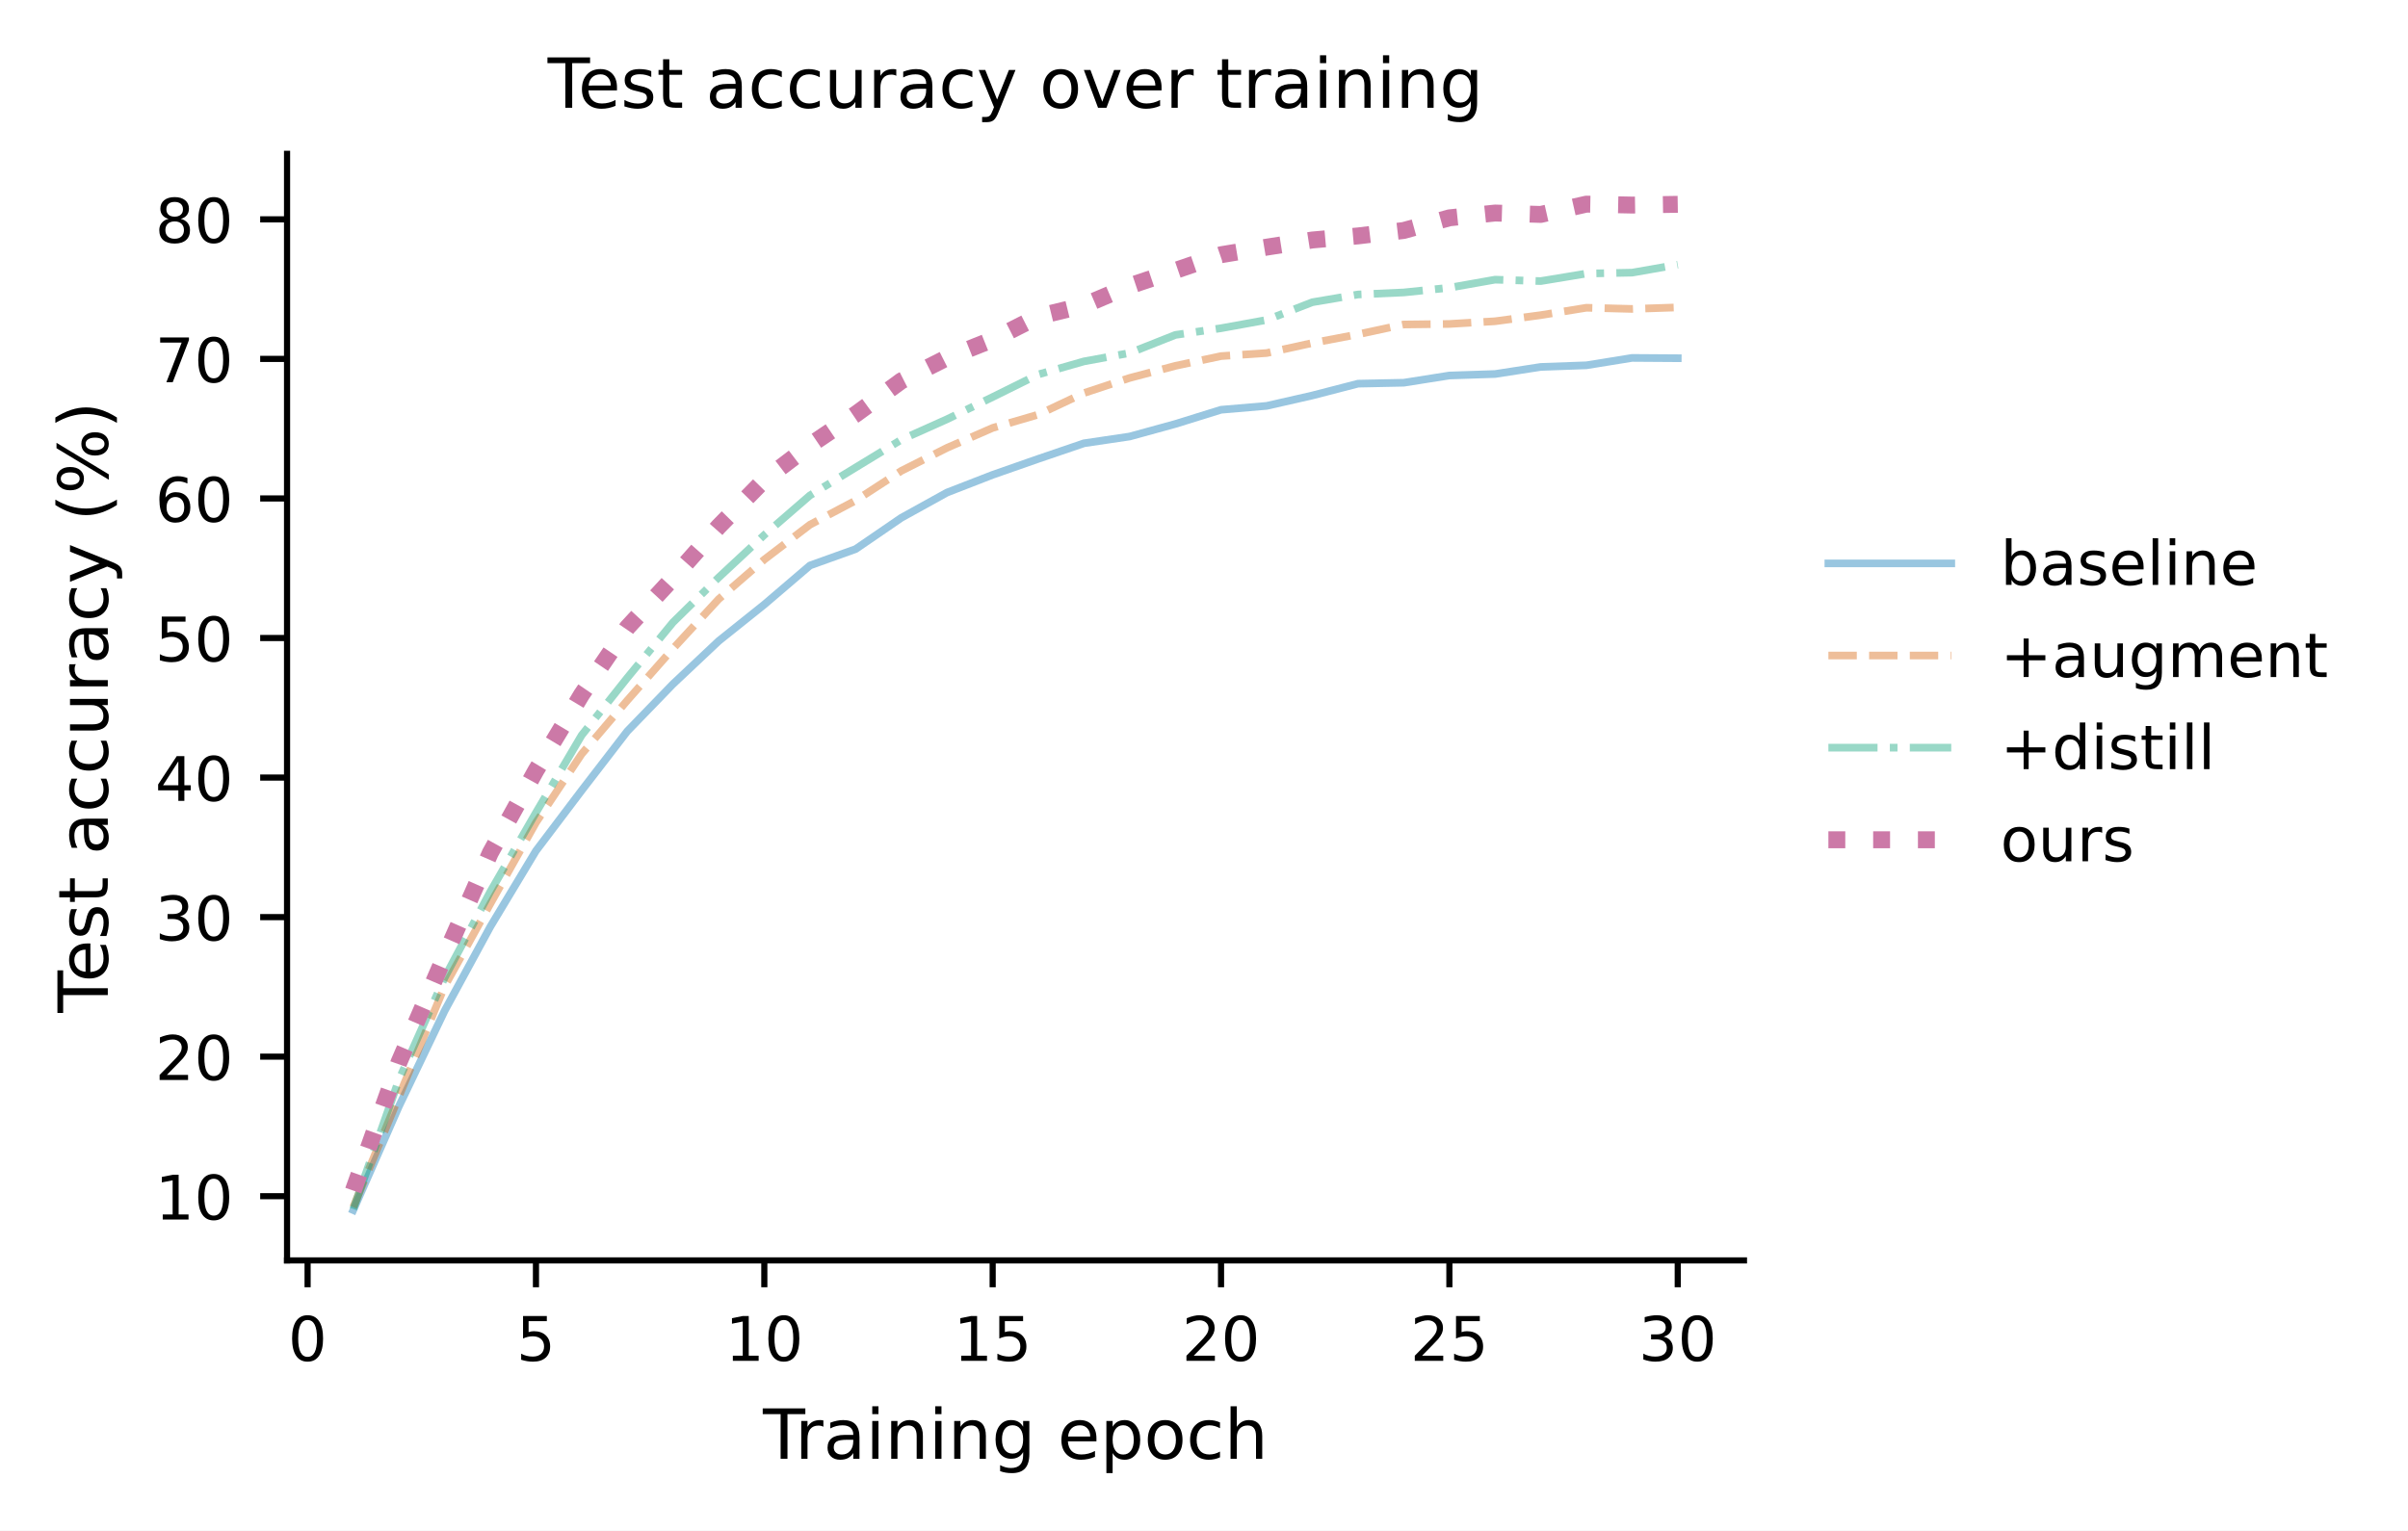
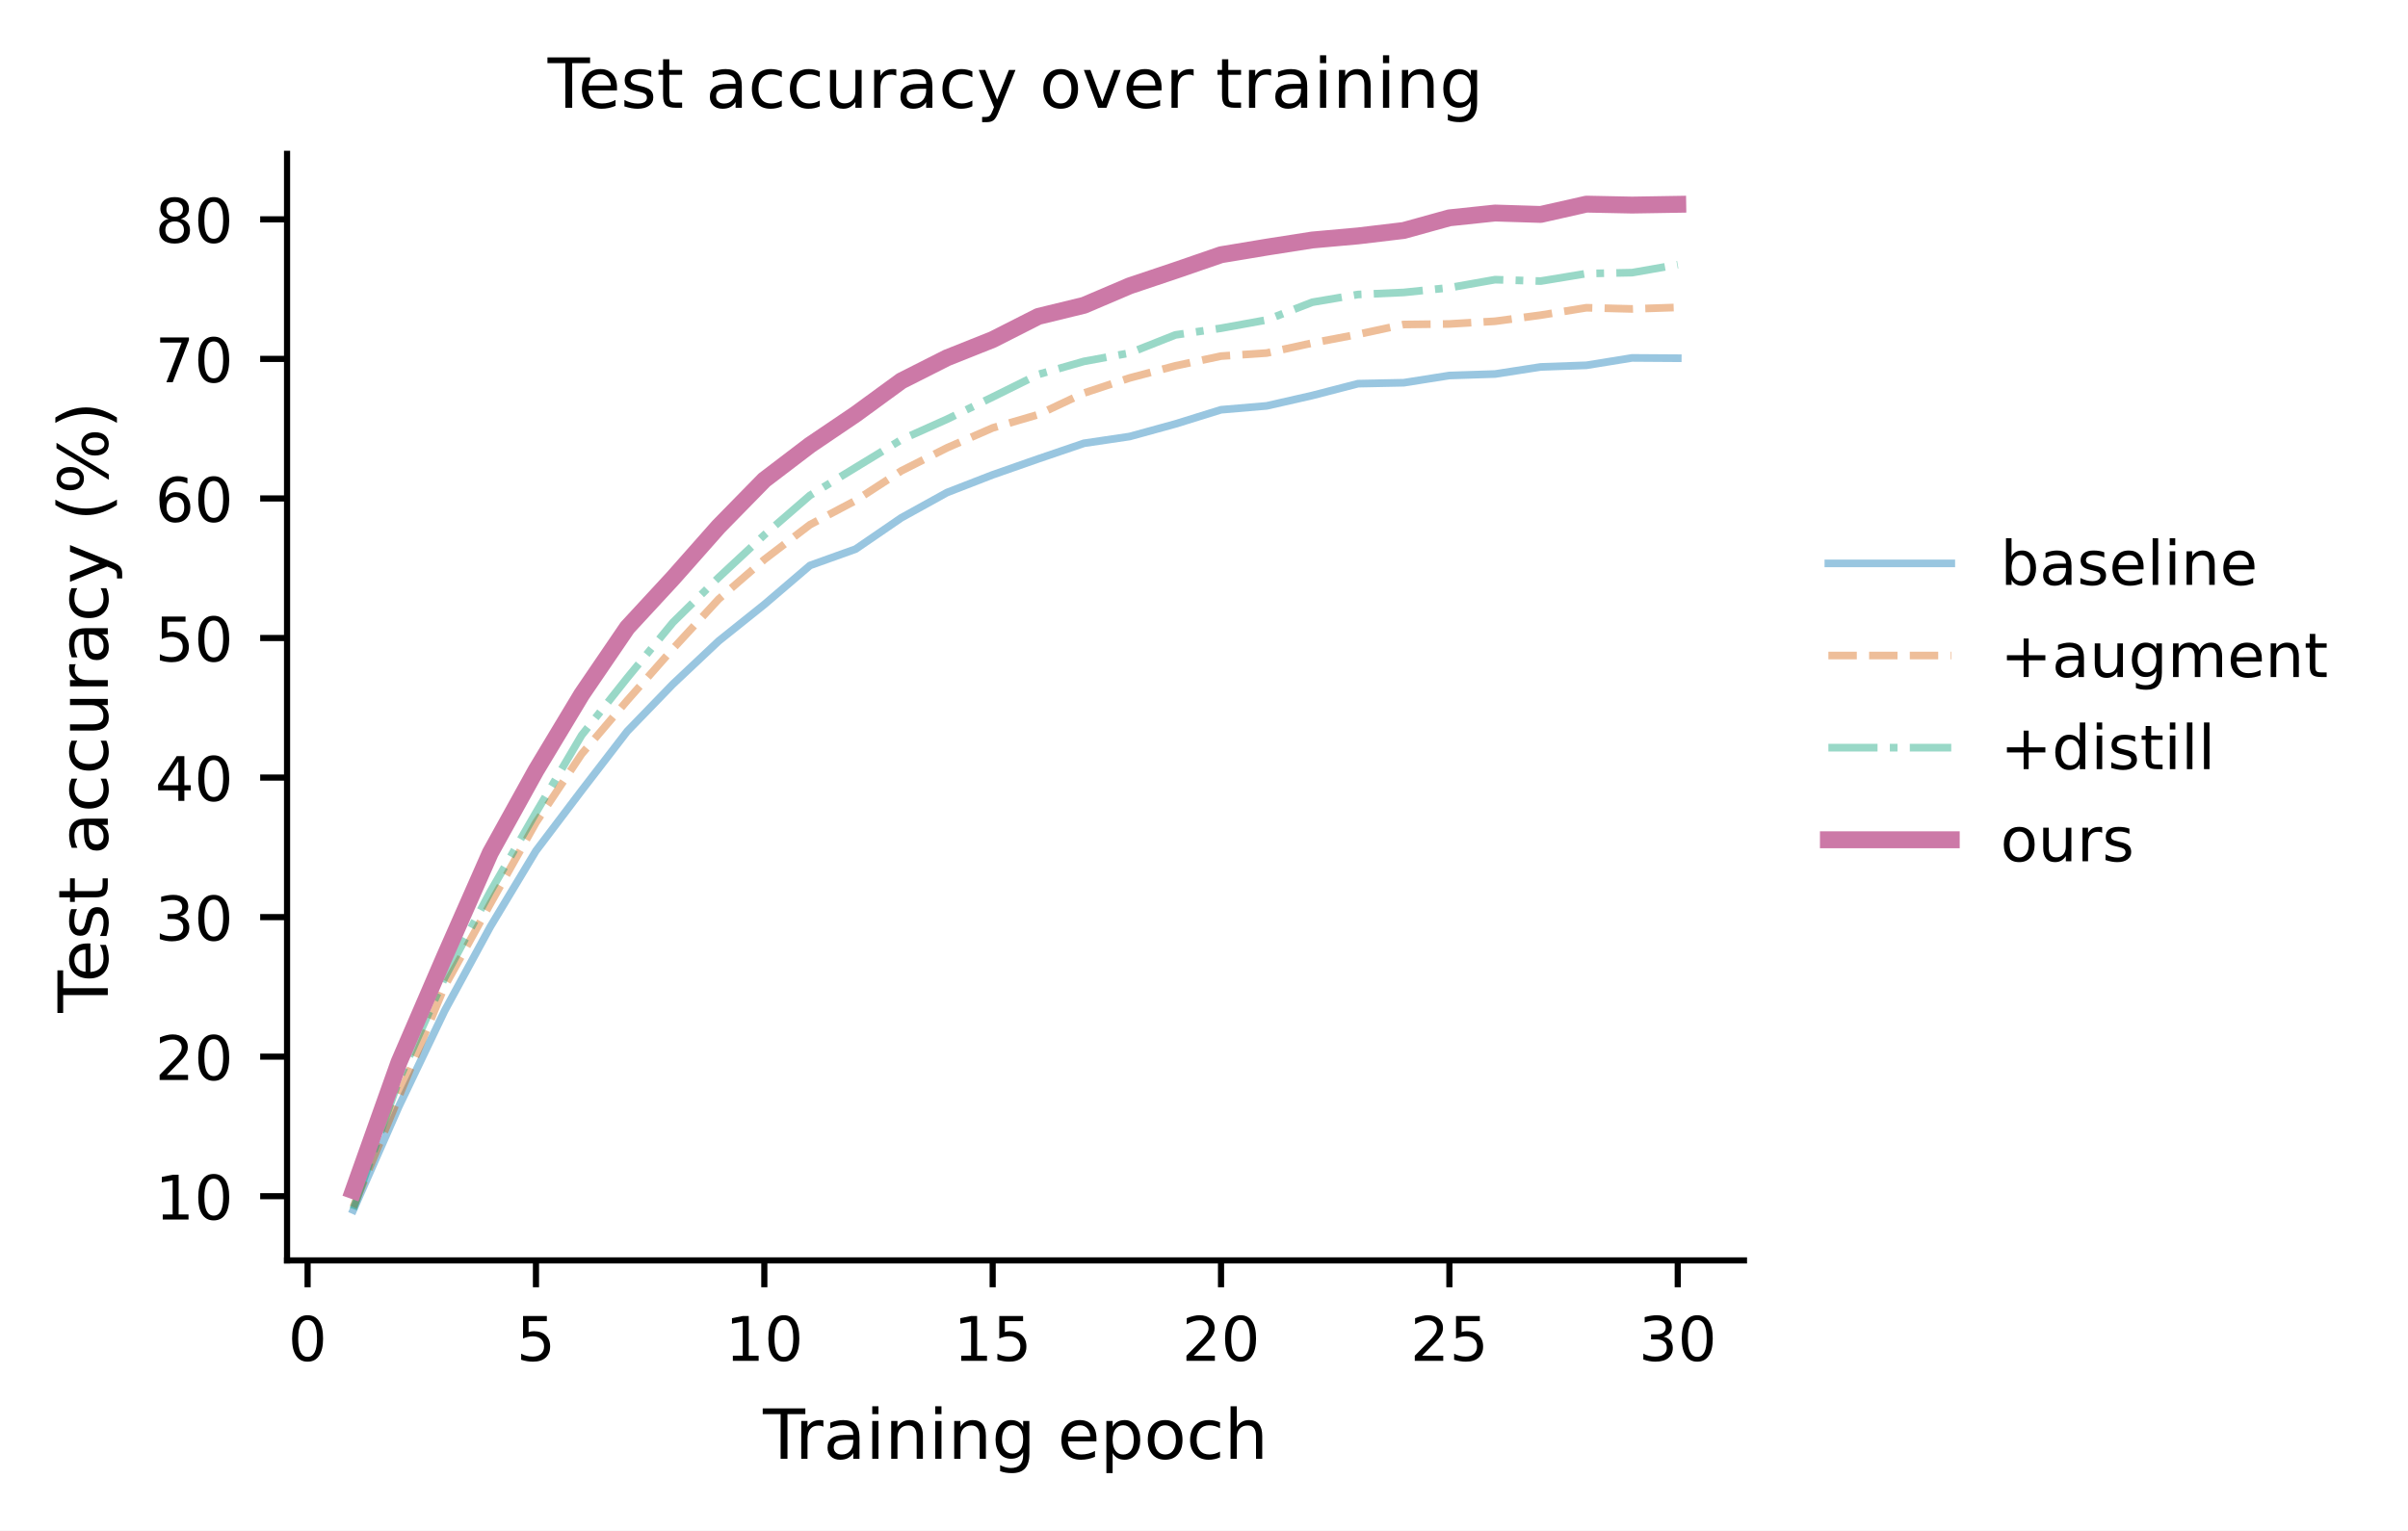
<svg xmlns="http://www.w3.org/2000/svg" xmlns:xlink="http://www.w3.org/1999/xlink" width="313.571pt" height="199.383pt" viewBox="0 0 313.571 199.383" version="1.1">
  <defs>
    <style type="text/css">*{stroke-linejoin: round; stroke-linecap: butt}</style>
  </defs>
  <g id="figure_1">
    <g id="patch_1">
      <path d="M 0 199.383  L 313.571 199.383  L 313.571 -0  L 0 -0  z " style="fill: #ffffff" />
    </g>
    <g id="axes_1">
      <g id="patch_2">
        <path d="M 37.38 164.183  L 227.1 164.183  L 227.1 20.039  L 37.38 20.039  z " style="fill: #ffffff" />
      </g>
      <g id="line2d_1">
-         <path d="M 46.004 157.631  L 51.951 144.104  L 57.898 131.67  L 63.846 120.719  L 69.793 110.835  L 75.74 102.973  L 81.688 95.25  L 87.635 89.107  L 93.582 83.504  L 99.53 78.743  L 105.477 73.658  L 111.424 71.524  L 117.372 67.448  L 123.319 64.159  L 129.266 61.849  L 135.214 59.768  L 141.161 57.741  L 147.108 56.859  L 153.056 55.225  L 159.003 53.375  L 164.95 52.869  L 170.898 51.515  L 176.845 49.976  L 182.792 49.855  L 188.74 48.914  L 194.687 48.719  L 200.634 47.798  L 206.582 47.584  L 212.529 46.622  L 218.476 46.662  " clip-path="url(#p2f3f225b5d)" style="fill: none; stroke: #0072b2; stroke-opacity: 0.4; stroke-linecap: square" />
+         <path d="M 46.004 157.631  L 51.951 144.104  L 57.898 131.67  L 63.846 120.719  L 69.793 110.835  L 75.74 102.973  L 81.688 95.25  L 87.635 89.107  L 93.582 83.504  L 99.53 78.743  L 105.477 73.658  L 111.424 71.524  L 117.372 67.448  L 123.319 64.159  L 129.266 61.849  L 135.214 59.768  L 141.161 57.741  L 147.108 56.859  L 153.056 55.225  L 159.003 53.375  L 164.95 52.869  L 170.898 51.515  L 176.845 49.976  L 182.792 49.855  L 188.74 48.914  L 194.687 48.719  L 200.634 47.798  L 206.582 47.584  L 212.529 46.622  L 218.476 46.662  " clip-path="url(#pb0c029ab58)" style="fill: none; stroke: #0072b2; stroke-opacity: 0.4; stroke-linecap: square" />
      </g>
      <g id="line2d_2">
-         <path d="M 46.004 157.246  L 51.951 142.815  L 57.898 128.487  L 63.846 117.73  L 69.793 107.149  L 75.74 98.221  L 81.688 91.235  L 87.635 84.5  L 93.582 78.045  L 99.53 72.886  L 105.477 68.344  L 111.424 65.196  L 117.372 61.334  L 123.319 58.336  L 129.266 55.738  L 135.214 54.003  L 141.161 51.198  L 147.108 49.231  L 153.056 47.657  L 159.003 46.386  L 164.95 45.987  L 170.898 44.681  L 176.845 43.549  L 182.792 42.27  L 188.74 42.199  L 194.687 41.846  L 200.634 41.051  L 206.582 40.087  L 212.529 40.24  L 218.476 40.043  " clip-path="url(#p2f3f225b5d)" style="fill: none; stroke-dasharray: 3.7,1.6; stroke-dashoffset: 0; stroke: #d55e00; stroke-opacity: 0.4" />
+         <path d="M 46.004 157.246  L 51.951 142.815  L 57.898 128.487  L 63.846 117.73  L 69.793 107.149  L 75.74 98.221  L 81.688 91.235  L 87.635 84.5  L 93.582 78.045  L 99.53 72.886  L 105.477 68.344  L 111.424 65.196  L 117.372 61.334  L 123.319 58.336  L 129.266 55.738  L 135.214 54.003  L 141.161 51.198  L 147.108 49.231  L 153.056 47.657  L 159.003 46.386  L 164.95 45.987  L 170.898 44.681  L 176.845 43.549  L 182.792 42.27  L 188.74 42.199  L 194.687 41.846  L 200.634 41.051  L 206.582 40.087  L 212.529 40.24  L 218.476 40.043  " clip-path="url(#pb0c029ab58)" style="fill: none; stroke-dasharray: 3.7,1.6; stroke-dashoffset: 0; stroke: #d55e00; stroke-opacity: 0.4" />
      </g>
      <g id="line2d_3">
-         <path d="M 46.004 157.492  L 51.951 140.643  L 57.898 127.349  L 63.846 116.157  L 69.793 105.856  L 75.74 95.779  L 81.688 88.294  L 87.635 81.07  L 93.582 75.224  L 99.53 69.68  L 105.477 64.526  L 111.424 60.896  L 117.372 57.273  L 123.319 54.61  L 129.266 51.716  L 135.214 48.773  L 141.161 47.072  L 147.108 45.984  L 153.056 43.628  L 159.003 42.755  L 164.95 41.676  L 170.898 39.367  L 176.845 38.361  L 182.792 38.096  L 188.74 37.481  L 194.687 36.429  L 200.634 36.615  L 206.582 35.634  L 212.529 35.515  L 218.476 34.475  " clip-path="url(#p2f3f225b5d)" style="fill: none; stroke-dasharray: 6.4,1.6,1,1.6; stroke-dashoffset: 0; stroke: #009e73; stroke-opacity: 0.4" />
+         <path d="M 46.004 157.492  L 51.951 140.643  L 57.898 127.349  L 63.846 116.157  L 69.793 105.856  L 75.74 95.779  L 81.688 88.294  L 87.635 81.07  L 93.582 75.224  L 99.53 69.68  L 105.477 64.526  L 111.424 60.896  L 117.372 57.273  L 123.319 54.61  L 129.266 51.716  L 135.214 48.773  L 141.161 47.072  L 147.108 45.984  L 153.056 43.628  L 159.003 42.755  L 164.95 41.676  L 170.898 39.367  L 176.845 38.361  L 182.792 38.096  L 188.74 37.481  L 194.687 36.429  L 200.634 36.615  L 206.582 35.634  L 212.529 35.515  L 218.476 34.475  " clip-path="url(#pb0c029ab58)" style="fill: none; stroke-dasharray: 6.4,1.6,1,1.6; stroke-dashoffset: 0; stroke: #009e73; stroke-opacity: 0.4" />
      </g>
      <g id="matplotlib.axis_1">
        <g id="xtick_1">
          <g id="line2d_4">
            <defs>
-               <path id="m86e538b2ad" d="M 0 0  L 0 3.5  " style="stroke: #000000; stroke-width: 0.8" />
-             </defs>
-             <g>
-               <use xlink:href="#m86e538b2ad" x="40.056" y="164.183" style="stroke: #000000; stroke-width: 0.8" />
+               <path id="me046f11b25" d="M 0 0  L 0 3.5  " style="stroke: #000000; stroke-width: 0.8" />
+             </defs>
+             <g>
+               <use xlink:href="#me046f11b25" x="40.056" y="164.183" style="stroke: #000000; stroke-width: 0.8" />
            </g>
          </g>
          <g id="text_1">
            <g transform="translate(37.5113 177.2607) scale(0.08 -0.08)">
              <defs>
                <path id="DejaVuSans-13" d="M 2034 4250  Q 1547 4250 1301 3770  Q 1056 3291 1056 2328  Q 1056 1369 1301 889  Q 1547 409 2034 409  Q 2525 409 2770 889  Q 3016 1369 3016 2328  Q 3016 3291 2770 3770  Q 2525 4250 2034 4250  z M 2034 4750  Q 2819 4750 3233 4129  Q 3647 3509 3647 2328  Q 3647 1150 3233 529  Q 2819 -91 2034 -91  Q 1250 -91 836 529  Q 422 1150 422 2328  Q 422 3509 836 4129  Q 1250 4750 2034 4750  z " transform="scale(0.015625)" />
              </defs>
              <use xlink:href="#DejaVuSans-13" />
            </g>
          </g>
        </g>
        <g id="xtick_2">
          <g id="line2d_5">
            <g>
-               <use xlink:href="#m86e538b2ad" x="69.793" y="164.183" style="stroke: #000000; stroke-width: 0.8" />
+               <use xlink:href="#me046f11b25" x="69.793" y="164.183" style="stroke: #000000; stroke-width: 0.8" />
            </g>
          </g>
          <g id="text_2">
            <g transform="translate(67.24798 177.2607) scale(0.08 -0.08)">
              <defs>
                <path id="DejaVuSans-18" d="M 691 4666  L 3169 4666  L 3169 4134  L 1269 4134  L 1269 2991  Q 1406 3038 1543 3061  Q 1681 3084 1819 3084  Q 2600 3084 3056 2656  Q 3513 2228 3513 1497  Q 3513 744 3044 326  Q 2575 -91 1722 -91  Q 1428 -91 1123 -41  Q 819 9 494 109  L 494 744  Q 775 591 1075 516  Q 1375 441 1709 441  Q 2250 441 2565 725  Q 2881 1009 2881 1497  Q 2881 1984 2565 2268  Q 2250 2553 1709 2553  Q 1456 2553 1204 2497  Q 953 2441 691 2322  L 691 4666  z " transform="scale(0.015625)" />
              </defs>
              <use xlink:href="#DejaVuSans-18" />
            </g>
          </g>
        </g>
        <g id="xtick_3">
          <g id="line2d_6">
            <g>
-               <use xlink:href="#m86e538b2ad" x="99.53" y="164.183" style="stroke: #000000; stroke-width: 0.8" />
+               <use xlink:href="#me046f11b25" x="99.53" y="164.183" style="stroke: #000000; stroke-width: 0.8" />
            </g>
          </g>
          <g id="text_3">
            <g transform="translate(94.43966 177.2607) scale(0.08 -0.08)">
              <defs>
                <path id="DejaVuSans-14" d="M 794 531  L 1825 531  L 1825 4091  L 703 3866  L 703 4441  L 1819 4666  L 2450 4666  L 2450 531  L 3481 531  L 3481 0  L 794 0  L 794 531  z " transform="scale(0.015625)" />
              </defs>
              <use xlink:href="#DejaVuSans-14" />
              <use xlink:href="#DejaVuSans-13" transform="translate(63.625 0)" />
            </g>
          </g>
        </g>
        <g id="xtick_4">
          <g id="line2d_7">
            <g>
-               <use xlink:href="#m86e538b2ad" x="129.266" y="164.183" style="stroke: #000000; stroke-width: 0.8" />
+               <use xlink:href="#me046f11b25" x="129.266" y="164.183" style="stroke: #000000; stroke-width: 0.8" />
            </g>
          </g>
          <g id="text_4">
            <g transform="translate(124.1763 177.2607) scale(0.08 -0.08)">
              <use xlink:href="#DejaVuSans-14" />
              <use xlink:href="#DejaVuSans-18" transform="translate(63.625 0)" />
            </g>
          </g>
        </g>
        <g id="xtick_5">
          <g id="line2d_8">
            <g>
-               <use xlink:href="#m86e538b2ad" x="159.003" y="164.183" style="stroke: #000000; stroke-width: 0.8" />
+               <use xlink:href="#me046f11b25" x="159.003" y="164.183" style="stroke: #000000; stroke-width: 0.8" />
            </g>
          </g>
          <g id="text_5">
            <g transform="translate(153.913 177.2607) scale(0.08 -0.08)">
              <defs>
                <path id="DejaVuSans-15" d="M 1228 531  L 3431 531  L 3431 0  L 469 0  L 469 531  Q 828 903 1448 1529  Q 2069 2156 2228 2338  Q 2531 2678 2651 2914  Q 2772 3150 2772 3378  Q 2772 3750 2511 3984  Q 2250 4219 1831 4219  Q 1534 4219 1204 4116  Q 875 4013 500 3803  L 500 4441  Q 881 4594 1212 4672  Q 1544 4750 1819 4750  Q 2544 4750 2975 4387  Q 3406 4025 3406 3419  Q 3406 3131 3298 2873  Q 3191 2616 2906 2266  Q 2828 2175 2409 1742  Q 1991 1309 1228 531  z " transform="scale(0.015625)" />
              </defs>
              <use xlink:href="#DejaVuSans-15" />
              <use xlink:href="#DejaVuSans-13" transform="translate(63.625 0)" />
            </g>
          </g>
        </g>
        <g id="xtick_6">
          <g id="line2d_9">
            <g>
-               <use xlink:href="#m86e538b2ad" x="188.74" y="164.183" style="stroke: #000000; stroke-width: 0.8" />
+               <use xlink:href="#me046f11b25" x="188.74" y="164.183" style="stroke: #000000; stroke-width: 0.8" />
            </g>
          </g>
          <g id="text_6">
            <g transform="translate(183.6497 177.2607) scale(0.08 -0.08)">
              <use xlink:href="#DejaVuSans-15" />
              <use xlink:href="#DejaVuSans-18" transform="translate(63.625 0)" />
            </g>
          </g>
        </g>
        <g id="xtick_7">
          <g id="line2d_10">
            <g>
-               <use xlink:href="#m86e538b2ad" x="218.476" y="164.183" style="stroke: #000000; stroke-width: 0.8" />
+               <use xlink:href="#me046f11b25" x="218.476" y="164.183" style="stroke: #000000; stroke-width: 0.8" />
            </g>
          </g>
          <g id="text_7">
            <g transform="translate(213.3864 177.2607) scale(0.08 -0.08)">
              <defs>
                <path id="DejaVuSans-16" d="M 2597 2516  Q 3050 2419 3304 2112  Q 3559 1806 3559 1356  Q 3559 666 3084 287  Q 2609 -91 1734 -91  Q 1441 -91 1130 -33  Q 819 25 488 141  L 488 750  Q 750 597 1062 519  Q 1375 441 1716 441  Q 2309 441 2620 675  Q 2931 909 2931 1356  Q 2931 1769 2642 2001  Q 2353 2234 1838 2234  L 1294 2234  L 1294 2753  L 1863 2753  Q 2328 2753 2575 2939  Q 2822 3125 2822 3475  Q 2822 3834 2567 4026  Q 2313 4219 1838 4219  Q 1578 4219 1281 4162  Q 984 4106 628 3988  L 628 4550  Q 988 4650 1302 4700  Q 1616 4750 1894 4750  Q 2613 4750 3031 4423  Q 3450 4097 3450 3541  Q 3450 3153 3228 2886  Q 3006 2619 2597 2516  z " transform="scale(0.015625)" />
              </defs>
              <use xlink:href="#DejaVuSans-16" />
              <use xlink:href="#DejaVuSans-13" transform="translate(63.625 0)" />
            </g>
          </g>
        </g>
        <g id="text_8">
          <g transform="translate(99.34922 190.0212) scale(0.09 -0.09)">
            <defs>
              <path id="DejaVuSans-37" d="M -19 4666  L 3928 4666  L 3928 4134  L 2272 4134  L 2272 0  L 1638 0  L 1638 4134  L -19 4134  L -19 4666  z " transform="scale(0.015625)" />
              <path id="DejaVuSans-55" d="M 2631 2963  Q 2534 3019 2420 3045  Q 2306 3072 2169 3072  Q 1681 3072 1420 2755  Q 1159 2438 1159 1844  L 1159 0  L 581 0  L 581 3500  L 1159 3500  L 1159 2956  Q 1341 3275 1631 3429  Q 1922 3584 2338 3584  Q 2397 3584 2469 3576  Q 2541 3569 2628 3553  L 2631 2963  z " transform="scale(0.015625)" />
              <path id="DejaVuSans-44" d="M 2194 1759  Q 1497 1759 1228 1600  Q 959 1441 959 1056  Q 959 750 1161 570  Q 1363 391 1709 391  Q 2188 391 2477 730  Q 2766 1069 2766 1631  L 2766 1759  L 2194 1759  z M 3341 1997  L 3341 0  L 2766 0  L 2766 531  Q 2569 213 2275 61  Q 1981 -91 1556 -91  Q 1019 -91 701 211  Q 384 513 384 1019  Q 384 1609 779 1909  Q 1175 2209 1959 2209  L 2766 2209  L 2766 2266  Q 2766 2663 2505 2880  Q 2244 3097 1772 3097  Q 1472 3097 1187 3025  Q 903 2953 641 2809  L 641 3341  Q 956 3463 1253 3523  Q 1550 3584 1831 3584  Q 2591 3584 2966 3190  Q 3341 2797 3341 1997  z " transform="scale(0.015625)" />
              <path id="DejaVuSans-4c" d="M 603 3500  L 1178 3500  L 1178 0  L 603 0  L 603 3500  z M 603 4863  L 1178 4863  L 1178 4134  L 603 4134  L 603 4863  z " transform="scale(0.015625)" />
              <path id="DejaVuSans-51" d="M 3513 2113  L 3513 0  L 2938 0  L 2938 2094  Q 2938 2591 2744 2837  Q 2550 3084 2163 3084  Q 1697 3084 1428 2787  Q 1159 2491 1159 1978  L 1159 0  L 581 0  L 581 3500  L 1159 3500  L 1159 2956  Q 1366 3272 1645 3428  Q 1925 3584 2291 3584  Q 2894 3584 3203 3211  Q 3513 2838 3513 2113  z " transform="scale(0.015625)" />
              <path id="DejaVuSans-4a" d="M 2906 1791  Q 2906 2416 2648 2759  Q 2391 3103 1925 3103  Q 1463 3103 1205 2759  Q 947 2416 947 1791  Q 947 1169 1205 825  Q 1463 481 1925 481  Q 2391 481 2648 825  Q 2906 1169 2906 1791  z M 3481 434  Q 3481 -459 3084 -895  Q 2688 -1331 1869 -1331  Q 1566 -1331 1297 -1286  Q 1028 -1241 775 -1147  L 775 -588  Q 1028 -725 1275 -790  Q 1522 -856 1778 -856  Q 2344 -856 2625 -561  Q 2906 -266 2906 331  L 2906 616  Q 2728 306 2450 153  Q 2172 0 1784 0  Q 1141 0 747 490  Q 353 981 353 1791  Q 353 2603 747 3093  Q 1141 3584 1784 3584  Q 2172 3584 2450 3431  Q 2728 3278 2906 2969  L 2906 3500  L 3481 3500  L 3481 434  z " transform="scale(0.015625)" />
              <path id="DejaVuSans-3" transform="scale(0.015625)" />
              <path id="DejaVuSans-48" d="M 3597 1894  L 3597 1613  L 953 1613  Q 991 1019 1311 708  Q 1631 397 2203 397  Q 2534 397 2845 478  Q 3156 559 3463 722  L 3463 178  Q 3153 47 2828 -22  Q 2503 -91 2169 -91  Q 1331 -91 842 396  Q 353 884 353 1716  Q 353 2575 817 3079  Q 1281 3584 2069 3584  Q 2775 3584 3186 3129  Q 3597 2675 3597 1894  z M 3022 2063  Q 3016 2534 2758 2815  Q 2500 3097 2075 3097  Q 1594 3097 1305 2825  Q 1016 2553 972 2059  L 3022 2063  z " transform="scale(0.015625)" />
              <path id="DejaVuSans-53" d="M 1159 525  L 1159 -1331  L 581 -1331  L 581 3500  L 1159 3500  L 1159 2969  Q 1341 3281 1617 3432  Q 1894 3584 2278 3584  Q 2916 3584 3314 3078  Q 3713 2572 3713 1747  Q 3713 922 3314 415  Q 2916 -91 2278 -91  Q 1894 -91 1617 61  Q 1341 213 1159 525  z M 3116 1747  Q 3116 2381 2855 2742  Q 2594 3103 2138 3103  Q 1681 3103 1420 2742  Q 1159 2381 1159 1747  Q 1159 1113 1420 752  Q 1681 391 2138 391  Q 2594 391 2855 752  Q 3116 1113 3116 1747  z " transform="scale(0.015625)" />
              <path id="DejaVuSans-52" d="M 1959 3097  Q 1497 3097 1228 2736  Q 959 2375 959 1747  Q 959 1119 1226 758  Q 1494 397 1959 397  Q 2419 397 2687 759  Q 2956 1122 2956 1747  Q 2956 2369 2687 2733  Q 2419 3097 1959 3097  z M 1959 3584  Q 2709 3584 3137 3096  Q 3566 2609 3566 1747  Q 3566 888 3137 398  Q 2709 -91 1959 -91  Q 1206 -91 779 398  Q 353 888 353 1747  Q 353 2609 779 3096  Q 1206 3584 1959 3584  z " transform="scale(0.015625)" />
              <path id="DejaVuSans-46" d="M 3122 3366  L 3122 2828  Q 2878 2963 2633 3030  Q 2388 3097 2138 3097  Q 1578 3097 1268 2742  Q 959 2388 959 1747  Q 959 1106 1268 751  Q 1578 397 2138 397  Q 2388 397 2633 464  Q 2878 531 3122 666  L 3122 134  Q 2881 22 2623 -34  Q 2366 -91 2075 -91  Q 1284 -91 818 406  Q 353 903 353 1747  Q 353 2603 823 3093  Q 1294 3584 2113 3584  Q 2378 3584 2631 3529  Q 2884 3475 3122 3366  z " transform="scale(0.015625)" />
              <path id="DejaVuSans-4b" d="M 3513 2113  L 3513 0  L 2938 0  L 2938 2094  Q 2938 2591 2744 2837  Q 2550 3084 2163 3084  Q 1697 3084 1428 2787  Q 1159 2491 1159 1978  L 1159 0  L 581 0  L 581 4863  L 1159 4863  L 1159 2956  Q 1366 3272 1645 3428  Q 1925 3584 2291 3584  Q 2894 3584 3203 3211  Q 3513 2838 3513 2113  z " transform="scale(0.015625)" />
            </defs>
            <use xlink:href="#DejaVuSans-37" />
            <use xlink:href="#DejaVuSans-55" transform="translate(46.375 0)" />
            <use xlink:href="#DejaVuSans-44" transform="translate(87.48438 0)" />
            <use xlink:href="#DejaVuSans-4c" transform="translate(148.7656 0)" />
            <use xlink:href="#DejaVuSans-51" transform="translate(176.5469 0)" />
            <use xlink:href="#DejaVuSans-4c" transform="translate(239.9219 0)" />
            <use xlink:href="#DejaVuSans-51" transform="translate(267.7031 0)" />
            <use xlink:href="#DejaVuSans-4a" transform="translate(331.0781 0)" />
            <use xlink:href="#DejaVuSans-3" transform="translate(394.5625 0)" />
            <use xlink:href="#DejaVuSans-48" transform="translate(426.3438 0)" />
            <use xlink:href="#DejaVuSans-53" transform="translate(487.875 0)" />
            <use xlink:href="#DejaVuSans-52" transform="translate(551.3594 0)" />
            <use xlink:href="#DejaVuSans-46" transform="translate(612.5469 0)" />
            <use xlink:href="#DejaVuSans-4b" transform="translate(667.5312 0)" />
          </g>
        </g>
      </g>
      <g id="matplotlib.axis_2">
        <g id="ytick_1">
          <g id="line2d_11">
            <defs>
-               <path id="m59c43842fb" d="M 0 0  L -3.5 0  " style="stroke: #000000; stroke-width: 0.8" />
-             </defs>
-             <g>
-               <use xlink:href="#m59c43842fb" x="37.38" y="155.82" style="stroke: #000000; stroke-width: 0.8" />
+               <path id="mfcfb1167c7" d="M 0 0  L -3.5 0  " style="stroke: #000000; stroke-width: 0.8" />
+             </defs>
+             <g>
+               <use xlink:href="#mfcfb1167c7" x="37.38" y="155.82" style="stroke: #000000; stroke-width: 0.8" />
            </g>
          </g>
          <g id="text_9">
            <g transform="translate(20.2 158.8591) scale(0.08 -0.08)">
              <use xlink:href="#DejaVuSans-14" />
              <use xlink:href="#DejaVuSans-13" transform="translate(63.625 0)" />
            </g>
          </g>
        </g>
        <g id="ytick_2">
          <g id="line2d_12">
            <g>
-               <use xlink:href="#m59c43842fb" x="37.38" y="137.642" style="stroke: #000000; stroke-width: 0.8" />
+               <use xlink:href="#mfcfb1167c7" x="37.38" y="137.642" style="stroke: #000000; stroke-width: 0.8" />
            </g>
          </g>
          <g id="text_10">
            <g transform="translate(20.2 140.6811) scale(0.08 -0.08)">
              <use xlink:href="#DejaVuSans-15" />
              <use xlink:href="#DejaVuSans-13" transform="translate(63.625 0)" />
            </g>
          </g>
        </g>
        <g id="ytick_3">
          <g id="line2d_13">
            <g>
-               <use xlink:href="#m59c43842fb" x="37.38" y="119.464" style="stroke: #000000; stroke-width: 0.8" />
+               <use xlink:href="#mfcfb1167c7" x="37.38" y="119.464" style="stroke: #000000; stroke-width: 0.8" />
            </g>
          </g>
          <g id="text_11">
            <g transform="translate(20.2 122.5031) scale(0.08 -0.08)">
              <use xlink:href="#DejaVuSans-16" />
              <use xlink:href="#DejaVuSans-13" transform="translate(63.625 0)" />
            </g>
          </g>
        </g>
        <g id="ytick_4">
          <g id="line2d_14">
            <g>
-               <use xlink:href="#m59c43842fb" x="37.38" y="101.286" style="stroke: #000000; stroke-width: 0.8" />
+               <use xlink:href="#mfcfb1167c7" x="37.38" y="101.286" style="stroke: #000000; stroke-width: 0.8" />
            </g>
          </g>
          <g id="text_12">
            <g transform="translate(20.2 104.325) scale(0.08 -0.08)">
              <defs>
                <path id="DejaVuSans-17" d="M 2419 4116  L 825 1625  L 2419 1625  L 2419 4116  z M 2253 4666  L 3047 4666  L 3047 1625  L 3713 1625  L 3713 1100  L 3047 1100  L 3047 0  L 2419 0  L 2419 1100  L 313 1100  L 313 1709  L 2253 4666  z " transform="scale(0.015625)" />
              </defs>
              <use xlink:href="#DejaVuSans-17" />
              <use xlink:href="#DejaVuSans-13" transform="translate(63.625 0)" />
            </g>
          </g>
        </g>
        <g id="ytick_5">
          <g id="line2d_15">
            <g>
-               <use xlink:href="#m59c43842fb" x="37.38" y="83.108" style="stroke: #000000; stroke-width: 0.8" />
+               <use xlink:href="#mfcfb1167c7" x="37.38" y="83.108" style="stroke: #000000; stroke-width: 0.8" />
            </g>
          </g>
          <g id="text_13">
            <g transform="translate(20.2 86.14698) scale(0.08 -0.08)">
              <use xlink:href="#DejaVuSans-18" />
              <use xlink:href="#DejaVuSans-13" transform="translate(63.625 0)" />
            </g>
          </g>
        </g>
        <g id="ytick_6">
          <g id="line2d_16">
            <g>
-               <use xlink:href="#m59c43842fb" x="37.38" y="64.93" style="stroke: #000000; stroke-width: 0.8" />
+               <use xlink:href="#mfcfb1167c7" x="37.38" y="64.93" style="stroke: #000000; stroke-width: 0.8" />
            </g>
          </g>
          <g id="text_14">
            <g transform="translate(20.2 67.96895) scale(0.08 -0.08)">
              <defs>
                <path id="DejaVuSans-19" d="M 2113 2584  Q 1688 2584 1439 2293  Q 1191 2003 1191 1497  Q 1191 994 1439 701  Q 1688 409 2113 409  Q 2538 409 2786 701  Q 3034 994 3034 1497  Q 3034 2003 2786 2293  Q 2538 2584 2113 2584  z M 3366 4563  L 3366 3988  Q 3128 4100 2886 4159  Q 2644 4219 2406 4219  Q 1781 4219 1451 3797  Q 1122 3375 1075 2522  Q 1259 2794 1537 2939  Q 1816 3084 2150 3084  Q 2853 3084 3261 2657  Q 3669 2231 3669 1497  Q 3669 778 3244 343  Q 2819 -91 2113 -91  Q 1303 -91 875 529  Q 447 1150 447 2328  Q 447 3434 972 4092  Q 1497 4750 2381 4750  Q 2619 4750 2861 4703  Q 3103 4656 3366 4563  z " transform="scale(0.015625)" />
              </defs>
              <use xlink:href="#DejaVuSans-19" />
              <use xlink:href="#DejaVuSans-13" transform="translate(63.625 0)" />
            </g>
          </g>
        </g>
        <g id="ytick_7">
          <g id="line2d_17">
            <g>
-               <use xlink:href="#m59c43842fb" x="37.38" y="46.752" style="stroke: #000000; stroke-width: 0.8" />
+               <use xlink:href="#mfcfb1167c7" x="37.38" y="46.752" style="stroke: #000000; stroke-width: 0.8" />
            </g>
          </g>
          <g id="text_15">
            <g transform="translate(20.2 49.79091) scale(0.08 -0.08)">
              <defs>
                <path id="DejaVuSans-1a" d="M 525 4666  L 3525 4666  L 3525 4397  L 1831 0  L 1172 0  L 2766 4134  L 525 4134  L 525 4666  z " transform="scale(0.015625)" />
              </defs>
              <use xlink:href="#DejaVuSans-1a" />
              <use xlink:href="#DejaVuSans-13" transform="translate(63.625 0)" />
            </g>
          </g>
        </g>
        <g id="ytick_8">
          <g id="line2d_18">
            <g>
-               <use xlink:href="#m59c43842fb" x="37.38" y="28.574" style="stroke: #000000; stroke-width: 0.8" />
+               <use xlink:href="#mfcfb1167c7" x="37.38" y="28.574" style="stroke: #000000; stroke-width: 0.8" />
            </g>
          </g>
          <g id="text_16">
            <g transform="translate(20.2 31.61288) scale(0.08 -0.08)">
              <defs>
                <path id="DejaVuSans-1b" d="M 2034 2216  Q 1584 2216 1326 1975  Q 1069 1734 1069 1313  Q 1069 891 1326 650  Q 1584 409 2034 409  Q 2484 409 2743 651  Q 3003 894 3003 1313  Q 3003 1734 2745 1975  Q 2488 2216 2034 2216  z M 1403 2484  Q 997 2584 770 2862  Q 544 3141 544 3541  Q 544 4100 942 4425  Q 1341 4750 2034 4750  Q 2731 4750 3128 4425  Q 3525 4100 3525 3541  Q 3525 3141 3298 2862  Q 3072 2584 2669 2484  Q 3125 2378 3379 2068  Q 3634 1759 3634 1313  Q 3634 634 3220 271  Q 2806 -91 2034 -91  Q 1263 -91 848 271  Q 434 634 434 1313  Q 434 1759 690 2068  Q 947 2378 1403 2484  z M 1172 3481  Q 1172 3119 1398 2916  Q 1625 2713 2034 2713  Q 2441 2713 2670 2916  Q 2900 3119 2900 3481  Q 2900 3844 2670 4047  Q 2441 4250 2034 4250  Q 1625 4250 1398 4047  Q 1172 3844 1172 3481  z " transform="scale(0.015625)" />
              </defs>
              <use xlink:href="#DejaVuSans-1b" />
              <use xlink:href="#DejaVuSans-13" transform="translate(63.625 0)" />
            </g>
          </g>
        </g>
        <g id="text_17">
          <g transform="translate(14.03789 131.9229) rotate(-90) scale(0.09 -0.09)">
            <defs>
              <path id="DejaVuSans-56" d="M 2834 3397  L 2834 2853  Q 2591 2978 2328 3040  Q 2066 3103 1784 3103  Q 1356 3103 1142 2972  Q 928 2841 928 2578  Q 928 2378 1081 2264  Q 1234 2150 1697 2047  L 1894 2003  Q 2506 1872 2764 1633  Q 3022 1394 3022 966  Q 3022 478 2636 193  Q 2250 -91 1575 -91  Q 1294 -91 989 -36  Q 684 19 347 128  L 347 722  Q 666 556 975 473  Q 1284 391 1588 391  Q 1994 391 2212 530  Q 2431 669 2431 922  Q 2431 1156 2273 1281  Q 2116 1406 1581 1522  L 1381 1569  Q 847 1681 609 1914  Q 372 2147 372 2553  Q 372 3047 722 3315  Q 1072 3584 1716 3584  Q 2034 3584 2315 3537  Q 2597 3491 2834 3397  z " transform="scale(0.015625)" />
              <path id="DejaVuSans-57" d="M 1172 4494  L 1172 3500  L 2356 3500  L 2356 3053  L 1172 3053  L 1172 1153  Q 1172 725 1289 603  Q 1406 481 1766 481  L 2356 481  L 2356 0  L 1766 0  Q 1100 0 847 248  Q 594 497 594 1153  L 594 3053  L 172 3053  L 172 3500  L 594 3500  L 594 4494  L 1172 4494  z " transform="scale(0.015625)" />
              <path id="DejaVuSans-58" d="M 544 1381  L 544 3500  L 1119 3500  L 1119 1403  Q 1119 906 1312 657  Q 1506 409 1894 409  Q 2359 409 2629 706  Q 2900 1003 2900 1516  L 2900 3500  L 3475 3500  L 3475 0  L 2900 0  L 2900 538  Q 2691 219 2414 64  Q 2138 -91 1772 -91  Q 1169 -91 856 284  Q 544 659 544 1381  z M 1991 3584  L 1991 3584  z " transform="scale(0.015625)" />
              <path id="DejaVuSans-5c" d="M 2059 -325  Q 1816 -950 1584 -1140  Q 1353 -1331 966 -1331  L 506 -1331  L 506 -850  L 844 -850  Q 1081 -850 1212 -737  Q 1344 -625 1503 -206  L 1606 56  L 191 3500  L 800 3500  L 1894 763  L 2988 3500  L 3597 3500  L 2059 -325  z " transform="scale(0.015625)" />
              <path id="DejaVuSans-b" d="M 1984 4856  Q 1566 4138 1362 3434  Q 1159 2731 1159 2009  Q 1159 1288 1364 580  Q 1569 -128 1984 -844  L 1484 -844  Q 1016 -109 783 600  Q 550 1309 550 2009  Q 550 2706 781 3412  Q 1013 4119 1484 4856  L 1984 4856  z " transform="scale(0.015625)" />
              <path id="DejaVuSans-8" d="M 4653 2053  Q 4381 2053 4226 1822  Q 4072 1591 4072 1178  Q 4072 772 4226 539  Q 4381 306 4653 306  Q 4919 306 5073 539  Q 5228 772 5228 1178  Q 5228 1588 5073 1820  Q 4919 2053 4653 2053  z M 4653 2450  Q 5147 2450 5437 2106  Q 5728 1763 5728 1178  Q 5728 594 5436 251  Q 5144 -91 4653 -91  Q 4153 -91 3862 251  Q 3572 594 3572 1178  Q 3572 1766 3864 2108  Q 4156 2450 4653 2450  z M 1428 4353  Q 1159 4353 1004 4120  Q 850 3888 850 3481  Q 850 3069 1003 2837  Q 1156 2606 1428 2606  Q 1700 2606 1854 2837  Q 2009 3069 2009 3481  Q 2009 3884 1853 4118  Q 1697 4353 1428 4353  z M 4250 4750  L 4750 4750  L 1831 -91  L 1331 -91  L 4250 4750  z M 1428 4750  Q 1922 4750 2215 4408  Q 2509 4066 2509 3481  Q 2509 2891 2217 2550  Q 1925 2209 1428 2209  Q 931 2209 642 2551  Q 353 2894 353 3481  Q 353 4063 643 4406  Q 934 4750 1428 4750  z " transform="scale(0.015625)" />
              <path id="DejaVuSans-c" d="M 513 4856  L 1013 4856  Q 1481 4119 1714 3412  Q 1947 2706 1947 2009  Q 1947 1309 1714 600  Q 1481 -109 1013 -844  L 513 -844  Q 928 -128 1133 580  Q 1338 1288 1338 2009  Q 1338 2731 1133 3434  Q 928 4138 513 4856  z " transform="scale(0.015625)" />
            </defs>
            <use xlink:href="#DejaVuSans-37" />
            <use xlink:href="#DejaVuSans-48" transform="translate(44.09375 0)" />
            <use xlink:href="#DejaVuSans-56" transform="translate(105.625 0)" />
            <use xlink:href="#DejaVuSans-57" transform="translate(157.7188 0)" />
            <use xlink:href="#DejaVuSans-3" transform="translate(196.9219 0)" />
            <use xlink:href="#DejaVuSans-44" transform="translate(228.7031 0)" />
            <use xlink:href="#DejaVuSans-46" transform="translate(289.9844 0)" />
            <use xlink:href="#DejaVuSans-46" transform="translate(344.9688 0)" />
            <use xlink:href="#DejaVuSans-58" transform="translate(399.9531 0)" />
            <use xlink:href="#DejaVuSans-55" transform="translate(463.3281 0)" />
            <use xlink:href="#DejaVuSans-44" transform="translate(504.4375 0)" />
            <use xlink:href="#DejaVuSans-46" transform="translate(565.7188 0)" />
            <use xlink:href="#DejaVuSans-5c" transform="translate(620.7031 0)" />
            <use xlink:href="#DejaVuSans-3" transform="translate(679.8906 0)" />
            <use xlink:href="#DejaVuSans-b" transform="translate(711.6719 0)" />
            <use xlink:href="#DejaVuSans-8" transform="translate(750.6875 0)" />
            <use xlink:href="#DejaVuSans-c" transform="translate(845.7031 0)" />
          </g>
        </g>
      </g>
      <g id="patch_3">
        <path d="M 37.38 164.183  L 37.38 20.039  " style="fill: none; stroke: #000000; stroke-width: 0.8; stroke-linejoin: miter; stroke-linecap: square" />
      </g>
      <g id="patch_4">
        <path d="M 37.38 164.183  L 227.1 164.183  " style="fill: none; stroke: #000000; stroke-width: 0.8; stroke-linejoin: miter; stroke-linecap: square" />
      </g>
      <g id="line2d_19">
-         <path d="M 46.004 155.09  L 51.951 138.382  L 57.898 124.597  L 63.846 111.103  L 69.793 100.358  L 75.74 90.474  L 81.688 81.747  L 87.635 75.31  L 93.582 68.585  L 99.53 62.512  L 105.477 57.98  L 111.424 53.956  L 117.372 49.612  L 123.319 46.606  L 129.266 44.234  L 135.214 41.217  L 141.161 39.767  L 147.108 37.231  L 153.056 35.233  L 159.003 33.182  L 164.95 32.193  L 170.898 31.262  L 176.845 30.73  L 182.792 30.023  L 188.74 28.376  L 194.687 27.75  L 200.634 27.934  L 206.582 26.591  L 212.529 26.713  L 218.476 26.615  " clip-path="url(#p2f3f225b5d)" style="fill: none; stroke-dasharray: 2.2,3.63; stroke-dashoffset: 0; stroke: #cc79a7; stroke-width: 2.2" />
+         <path d="M 46.004 155.09  L 51.951 138.382  L 57.898 124.597  L 63.846 111.103  L 69.793 100.358  L 75.74 90.474  L 81.688 81.747  L 87.635 75.31  L 93.582 68.585  L 99.53 62.512  L 105.477 57.98  L 111.424 53.956  L 117.372 49.612  L 123.319 46.606  L 129.266 44.234  L 135.214 41.217  L 141.161 39.767  L 147.108 37.231  L 153.056 35.233  L 159.003 33.182  L 164.95 32.193  L 170.898 31.262  L 176.845 30.73  L 182.792 30.023  L 188.74 28.376  L 194.687 27.75  L 200.634 27.934  L 206.582 26.591  L 212.529 26.713  L 218.476 26.615  " clip-path="url(#pb0c029ab58)" style="fill: none; stroke: #cc79a7; stroke-width: 2.2; stroke-linecap: square" />
      </g>
      <g id="text_18">
        <g transform="translate(71.31633 14.03859) scale(0.09 -0.09)">
          <defs>
            <path id="DejaVuSans-59" d="M 191 3500  L 800 3500  L 1894 563  L 2988 3500  L 3597 3500  L 2284 0  L 1503 0  L 191 3500  z " transform="scale(0.015625)" />
          </defs>
          <use xlink:href="#DejaVuSans-37" />
          <use xlink:href="#DejaVuSans-48" transform="translate(44.09375 0)" />
          <use xlink:href="#DejaVuSans-56" transform="translate(105.625 0)" />
          <use xlink:href="#DejaVuSans-57" transform="translate(157.7188 0)" />
          <use xlink:href="#DejaVuSans-3" transform="translate(196.9219 0)" />
          <use xlink:href="#DejaVuSans-44" transform="translate(228.7031 0)" />
          <use xlink:href="#DejaVuSans-46" transform="translate(289.9844 0)" />
          <use xlink:href="#DejaVuSans-46" transform="translate(344.9688 0)" />
          <use xlink:href="#DejaVuSans-58" transform="translate(399.9531 0)" />
          <use xlink:href="#DejaVuSans-55" transform="translate(463.3281 0)" />
          <use xlink:href="#DejaVuSans-44" transform="translate(504.4375 0)" />
          <use xlink:href="#DejaVuSans-46" transform="translate(565.7188 0)" />
          <use xlink:href="#DejaVuSans-5c" transform="translate(620.7031 0)" />
          <use xlink:href="#DejaVuSans-3" transform="translate(679.8906 0)" />
          <use xlink:href="#DejaVuSans-52" transform="translate(711.6719 0)" />
          <use xlink:href="#DejaVuSans-59" transform="translate(772.8594 0)" />
          <use xlink:href="#DejaVuSans-48" transform="translate(832.0469 0)" />
          <use xlink:href="#DejaVuSans-55" transform="translate(893.5781 0)" />
          <use xlink:href="#DejaVuSans-3" transform="translate(934.6875 0)" />
          <use xlink:href="#DejaVuSans-57" transform="translate(966.4688 0)" />
          <use xlink:href="#DejaVuSans-55" transform="translate(1005.672 0)" />
          <use xlink:href="#DejaVuSans-44" transform="translate(1046.781 0)" />
          <use xlink:href="#DejaVuSans-4c" transform="translate(1108.062 0)" />
          <use xlink:href="#DejaVuSans-51" transform="translate(1135.844 0)" />
          <use xlink:href="#DejaVuSans-4c" transform="translate(1199.219 0)" />
          <use xlink:href="#DejaVuSans-51" transform="translate(1227 0)" />
          <use xlink:href="#DejaVuSans-4a" transform="translate(1290.375 0)" />
        </g>
      </g>
      <g id="legend_1">
        <g id="line2d_20">
          <path d="M 238.094 73.388  L 246.094 73.388  L 254.094 73.388  " style="fill: none; stroke: #0072b2; stroke-opacity: 0.4; stroke-linecap: square" />
        </g>
        <g id="text_19">
          <g transform="translate(260.4944 76.18809) scale(0.08 -0.08)">
            <defs>
              <path id="DejaVuSans-45" d="M 3116 1747  Q 3116 2381 2855 2742  Q 2594 3103 2138 3103  Q 1681 3103 1420 2742  Q 1159 2381 1159 1747  Q 1159 1113 1420 752  Q 1681 391 2138 391  Q 2594 391 2855 752  Q 3116 1113 3116 1747  z M 1159 2969  Q 1341 3281 1617 3432  Q 1894 3584 2278 3584  Q 2916 3584 3314 3078  Q 3713 2572 3713 1747  Q 3713 922 3314 415  Q 2916 -91 2278 -91  Q 1894 -91 1617 61  Q 1341 213 1159 525  L 1159 0  L 581 0  L 581 4863  L 1159 4863  L 1159 2969  z " transform="scale(0.015625)" />
              <path id="DejaVuSans-4f" d="M 603 4863  L 1178 4863  L 1178 0  L 603 0  L 603 4863  z " transform="scale(0.015625)" />
            </defs>
            <use xlink:href="#DejaVuSans-45" />
            <use xlink:href="#DejaVuSans-44" transform="translate(63.48438 0)" />
            <use xlink:href="#DejaVuSans-56" transform="translate(124.7656 0)" />
            <use xlink:href="#DejaVuSans-48" transform="translate(176.8594 0)" />
            <use xlink:href="#DejaVuSans-4f" transform="translate(238.3906 0)" />
            <use xlink:href="#DejaVuSans-4c" transform="translate(266.1719 0)" />
            <use xlink:href="#DejaVuSans-51" transform="translate(293.9531 0)" />
            <use xlink:href="#DejaVuSans-48" transform="translate(357.3281 0)" />
          </g>
        </g>
        <g id="line2d_21">
          <path d="M 238.094 85.389  L 246.094 85.389  L 254.094 85.389  " style="fill: none; stroke-dasharray: 3.7,1.6; stroke-dashoffset: 0; stroke: #d55e00; stroke-opacity: 0.4" />
        </g>
        <g id="text_20">
          <g transform="translate(260.4944 88.18872) scale(0.08 -0.08)">
            <defs>
              <path id="DejaVuSans-e" d="M 2944 4013  L 2944 2272  L 4684 2272  L 4684 1741  L 2944 1741  L 2944 0  L 2419 0  L 2419 1741  L 678 1741  L 678 2272  L 2419 2272  L 2419 4013  L 2944 4013  z " transform="scale(0.015625)" />
              <path id="DejaVuSans-50" d="M 3328 2828  Q 3544 3216 3844 3400  Q 4144 3584 4550 3584  Q 5097 3584 5394 3201  Q 5691 2819 5691 2113  L 5691 0  L 5113 0  L 5113 2094  Q 5113 2597 4934 2840  Q 4756 3084 4391 3084  Q 3944 3084 3684 2787  Q 3425 2491 3425 1978  L 3425 0  L 2847 0  L 2847 2094  Q 2847 2600 2669 2842  Q 2491 3084 2119 3084  Q 1678 3084 1418 2786  Q 1159 2488 1159 1978  L 1159 0  L 581 0  L 581 3500  L 1159 3500  L 1159 2956  Q 1356 3278 1631 3431  Q 1906 3584 2284 3584  Q 2666 3584 2933 3390  Q 3200 3197 3328 2828  z " transform="scale(0.015625)" />
            </defs>
            <use xlink:href="#DejaVuSans-e" />
            <use xlink:href="#DejaVuSans-44" transform="translate(83.79688 0)" />
            <use xlink:href="#DejaVuSans-58" transform="translate(145.0781 0)" />
            <use xlink:href="#DejaVuSans-4a" transform="translate(208.4531 0)" />
            <use xlink:href="#DejaVuSans-50" transform="translate(271.9375 0)" />
            <use xlink:href="#DejaVuSans-48" transform="translate(369.3438 0)" />
            <use xlink:href="#DejaVuSans-51" transform="translate(430.875 0)" />
            <use xlink:href="#DejaVuSans-57" transform="translate(494.25 0)" />
          </g>
        </g>
        <g id="line2d_22">
          <path d="M 238.094 97.389  L 246.094 97.389  L 254.094 97.389  " style="fill: none; stroke-dasharray: 6.4,1.6,1,1.6; stroke-dashoffset: 0; stroke: #009e73; stroke-opacity: 0.4" />
        </g>
        <g id="text_21">
          <g transform="translate(260.4944 100.1893) scale(0.08 -0.08)">
            <defs>
              <path id="DejaVuSans-47" d="M 2906 2969  L 2906 4863  L 3481 4863  L 3481 0  L 2906 0  L 2906 525  Q 2725 213 2448 61  Q 2172 -91 1784 -91  Q 1150 -91 751 415  Q 353 922 353 1747  Q 353 2572 751 3078  Q 1150 3584 1784 3584  Q 2172 3584 2448 3432  Q 2725 3281 2906 2969  z M 947 1747  Q 947 1113 1208 752  Q 1469 391 1925 391  Q 2381 391 2643 752  Q 2906 1113 2906 1747  Q 2906 2381 2643 2742  Q 2381 3103 1925 3103  Q 1469 3103 1208 2742  Q 947 2381 947 1747  z " transform="scale(0.015625)" />
            </defs>
            <use xlink:href="#DejaVuSans-e" />
            <use xlink:href="#DejaVuSans-47" transform="translate(83.79688 0)" />
            <use xlink:href="#DejaVuSans-4c" transform="translate(147.2812 0)" />
            <use xlink:href="#DejaVuSans-56" transform="translate(175.0625 0)" />
            <use xlink:href="#DejaVuSans-57" transform="translate(227.1562 0)" />
            <use xlink:href="#DejaVuSans-4c" transform="translate(266.3594 0)" />
            <use xlink:href="#DejaVuSans-4f" transform="translate(294.1406 0)" />
            <use xlink:href="#DejaVuSans-4f" transform="translate(321.9219 0)" />
          </g>
        </g>
        <g id="line2d_23">
-           <path d="M 238.094 109.39  L 246.094 109.39  L 254.094 109.39  " style="fill: none; stroke-dasharray: 2.2,3.63; stroke-dashoffset: 0; stroke: #cc79a7; stroke-width: 2.2" />
+           <path d="M 238.094 109.39  L 246.094 109.39  L 254.094 109.39  " style="fill: none; stroke: #cc79a7; stroke-width: 2.2; stroke-linecap: square" />
        </g>
        <g id="text_22">
          <g transform="translate(260.4944 112.19) scale(0.08 -0.08)">
            <use xlink:href="#DejaVuSans-52" />
            <use xlink:href="#DejaVuSans-58" transform="translate(61.1875 0)" />
            <use xlink:href="#DejaVuSans-55" transform="translate(124.5625 0)" />
            <use xlink:href="#DejaVuSans-56" transform="translate(165.6719 0)" />
          </g>
        </g>
      </g>
    </g>
  </g>
  <defs>
-     <clipPath id="p2f3f225b5d">
+     <clipPath id="pb0c029ab58">
      <rect x="37.38" y="20.039" width="189.72" height="144.144" />
    </clipPath>
  </defs>
</svg>
